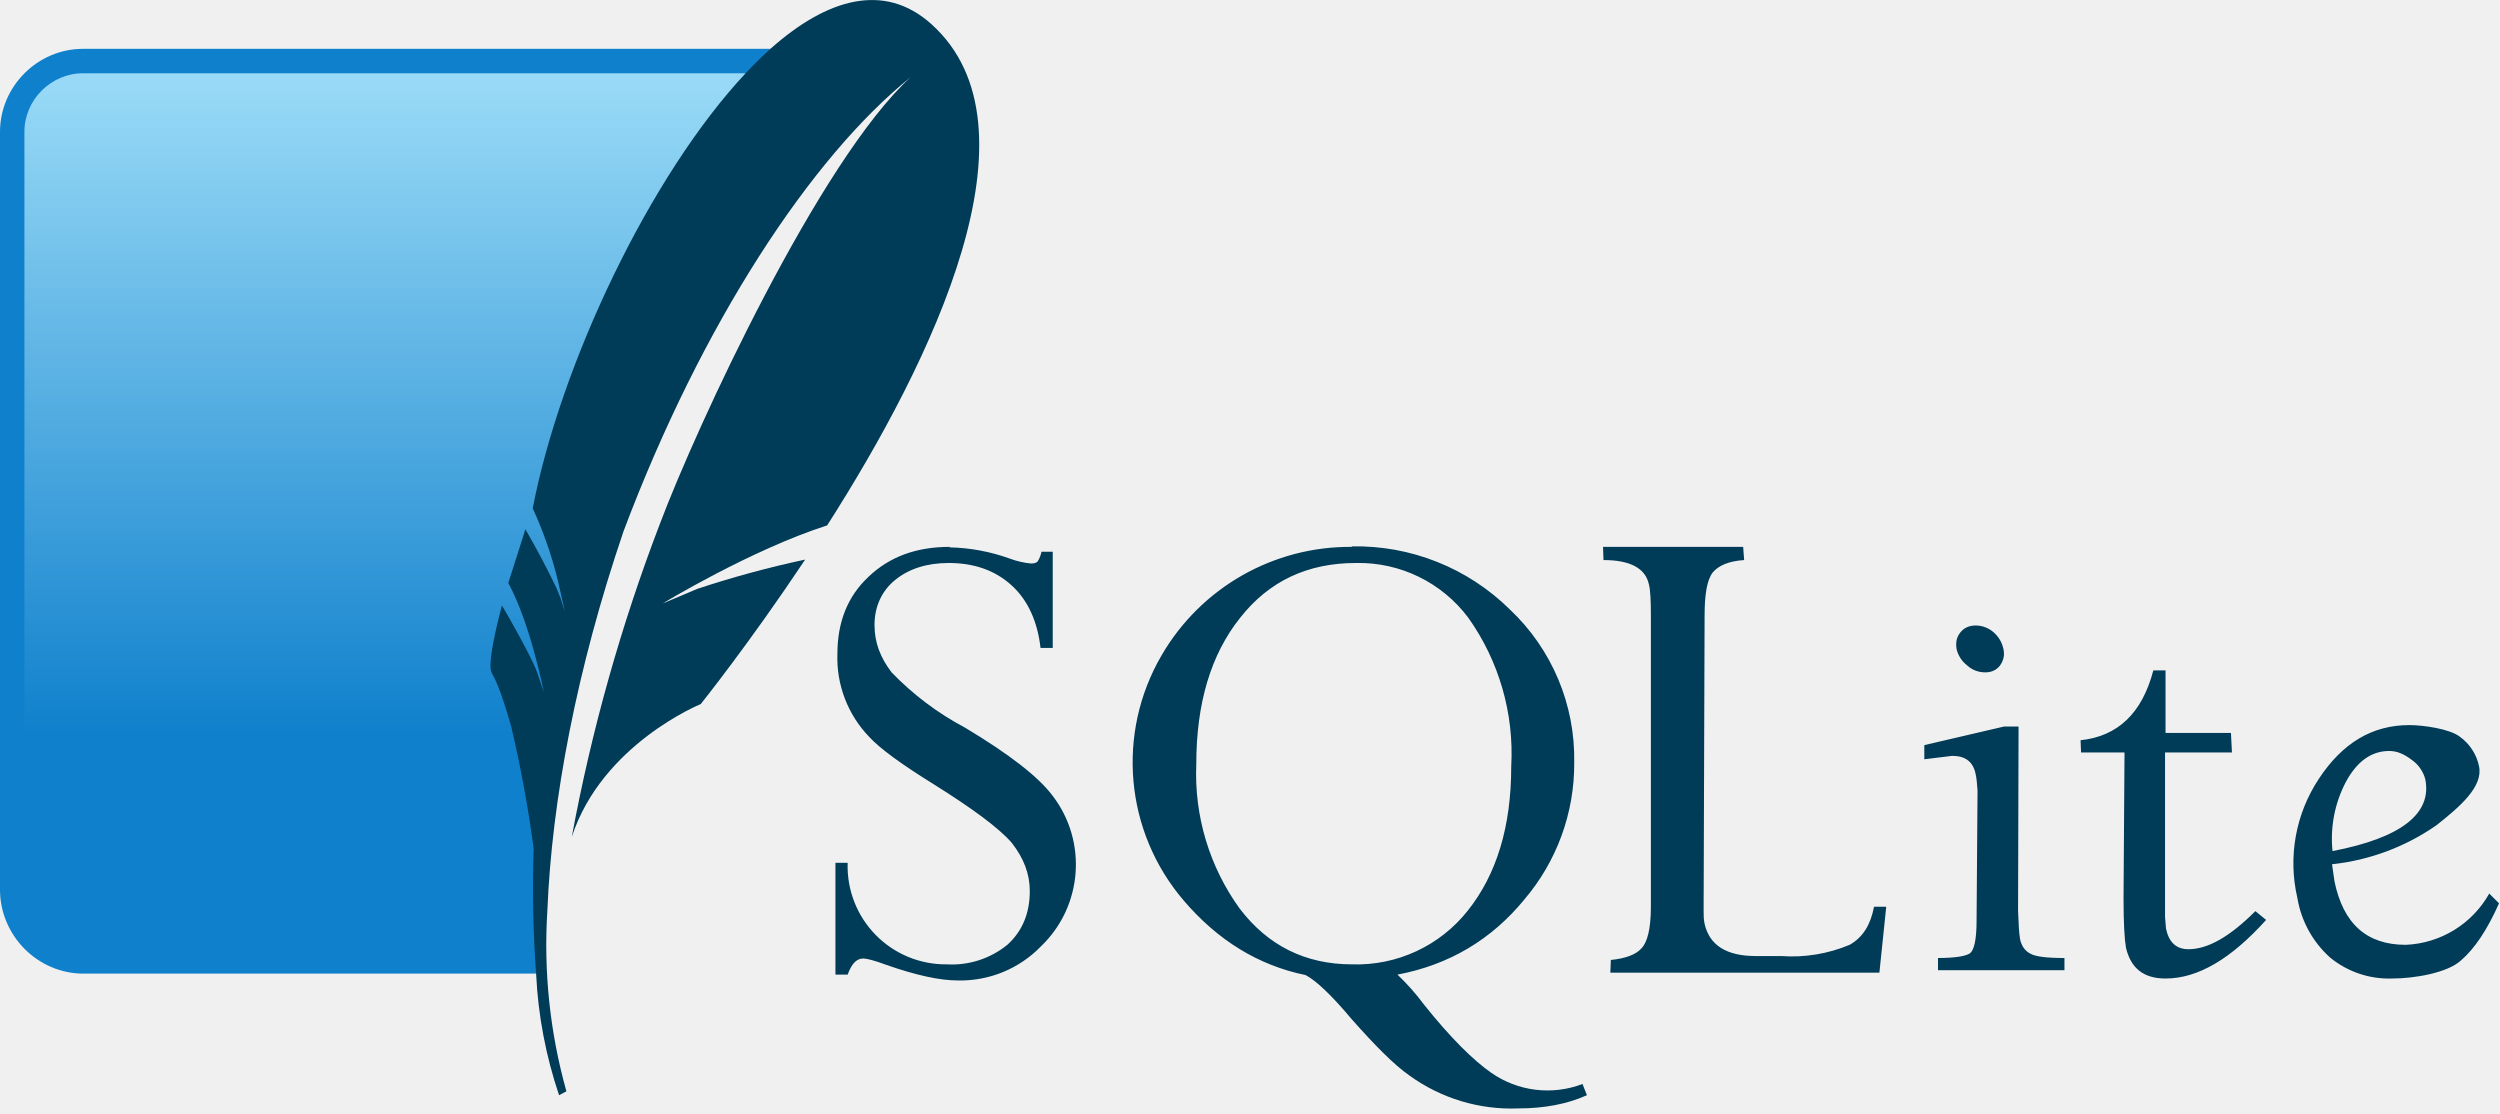
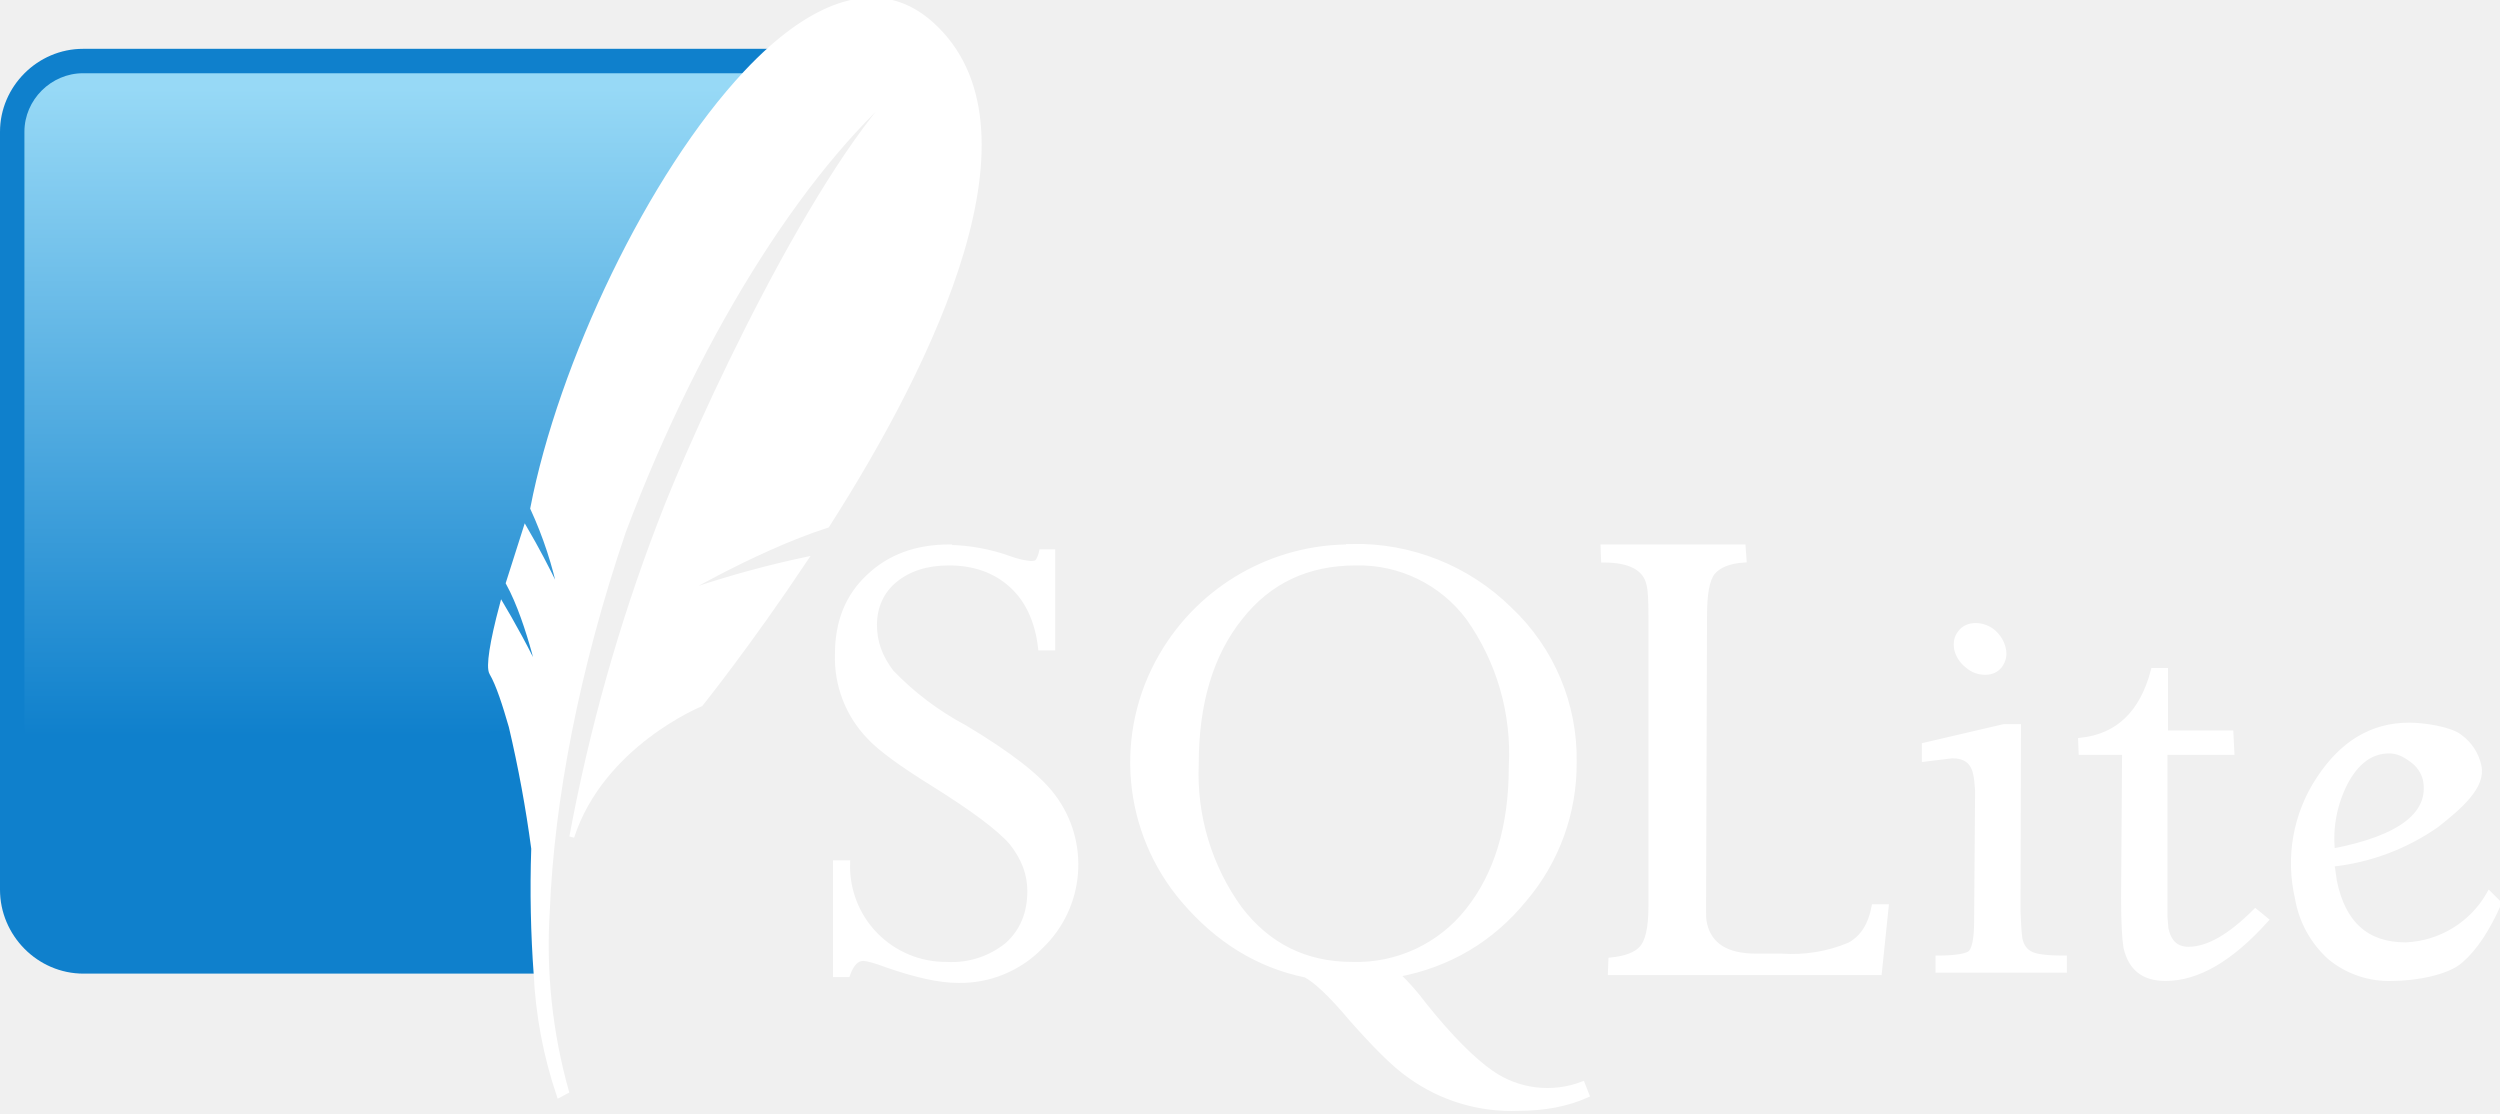
- <svg xmlns="http://www.w3.org/2000/svg" preserveAspectRatio="xMidYMid" viewBox="0 0 512 228">
-   <defs>
+ <svg xmlns="http://www.w3.org/2000/svg" preserveAspectRatio="xMidYMid" viewBox="0 0 512 228" version="1.1" id="svg6">
+   <defs id="defs3">
    <linearGradient x1="57.7%" y1="2%" x2="57.7%" y2="94.4%" id="a">
-       <stop stop-color="#97D9F6" offset="0%" />
-       <stop stop-color="#0F80CC" offset="92%" />
-       <stop stop-color="#0F80CC" offset="100%" />
+       <stop stop-color="#97D9F6" offset="0%" id="stop1" />
+       <stop stop-color="#0F80CC" offset="92%" id="stop2" />
+       <stop stop-color="#0F80CC" offset="100%" id="stop3" />
    </linearGradient>
  </defs>
-   <path d="M194.5 112c-6.8 0-12.3 2-16.6 6.1-4.3 4-6.4 9.3-6.4 15.8a23.3 23.3 0 0 0 6.5 17c2.2 2.4 6.6 5.6 13.2 9.7 8 5 13.4 9 16 12 2.5 3.2 3.7 6.4 3.7 9.9 0 4.5-1.5 8.2-4.6 11a18 18 0 0 1-12.4 4 20.1 20.1 0 0 1-20.3-20.8h-2.5v22.9h2.5c.8-2.2 1.8-3.3 3.2-3.3.7 0 2.3.4 4.7 1.3 6 2.1 10.9 3.2 14.7 3.2a23 23 0 0 0 17-7 23.2 23.2 0 0 0 2.4-30.8c-3-4-9-8.6-18-14a59.5 59.5 0 0 1-15-11.3c-2.3-3-3.5-6.1-3.5-9.7 0-3.8 1.5-7 4.2-9.2 2.8-2.3 6.5-3.5 11-3.5 5.2 0 9.5 1.5 12.9 4.6 3.3 3 5.3 7.4 5.9 12.8h2.5V113h-2.3a6 6 0 0 1-.8 2c-.3.3-.7.4-1.4.4a17 17 0 0 1-4.3-1 38.6 38.6 0 0 0-12.3-2.3Zm82.4 0a44.6 44.6 0 0 0-39 22.2 43.5 43.5 0 0 0 4.5 50.2c7 8.2 15.3 13.3 25 15.3 2.1 1.1 5.3 4.1 9.4 9 4.7 5.3 8.6 9.3 11.9 11.6A35.6 35.6 0 0 0 311 227c5.3 0 10-.9 14-2.7l-.9-2.3a20.1 20.1 0 0 1-18.7-2.3c-3.6-2.5-8.3-7.1-13.8-14a47.6 47.6 0 0 0-5.4-6.1c10.6-2 19.3-7.2 26-15.4a42.8 42.8 0 0 0 10.2-28 42 42 0 0 0-13.2-31.4 44.8 44.8 0 0 0-32.4-12.9Zm51.4 0 .1 2.7c5.5 0 8.6 1.7 9.3 5 .3 1.1.4 3.3.4 6.4v59.6c0 4.5-.7 7.3-2 8.6-1.1 1.2-3.2 2-6.2 2.3l-.1 2.6h55.1l1.4-13.5h-2.5c-.7 3.7-2.3 6.3-5 7.8a30.5 30.5 0 0 1-14 2.3h-5.2c-6 0-9.5-2.2-10.5-6.6-.2-.9-.2-1.8-.2-2.8l.2-60.3c0-4.4.5-7.4 1.7-8.9 1.2-1.4 3.3-2.3 6.4-2.5l-.2-2.7h-28.7Zm-50.6 3.3a28 28 0 0 1 23 11.2 48 48 0 0 1 8.8 30.5c0 12.3-3 22.1-8.9 29.5a29 29 0 0 1-23.7 11c-9.5 0-17.2-3.8-23-11.4a47.1 47.1 0 0 1-8.9-29.6c0-12.5 3-22.5 9-30 5.9-7.5 13.8-11.2 23.7-11.2Zm126.9 12.8c-1.3 0-2.4.5-3.1 1.4-.8 1-1 2-.8 3.4a6 6 0 0 0 2.2 3.4c1.1 1 2.4 1.4 3.7 1.4 1.3 0 2.3-.5 3-1.4.7-1 1-2.1.7-3.4-.3-1.4-1-2.5-2-3.4a5.6 5.6 0 0 0-3.7-1.4Zm36.4 9.2c-2.3 8.8-7.3 13.5-14.9 14.3l.1 2.5h8.9l-.2 29.8c0 5.1.2 8.5.5 10.2 1 4.2 3.6 6.3 8.1 6.3 6.6 0 13.4-4 20.6-12l-2.2-1.8c-5.2 5.2-9.7 7.8-13.7 7.8-2.5 0-4-1.4-4.6-4.2l-.2-2.4v-33.7h13.7l-.2-4h-13.4v-12.8H441Zm52.4 11.2c-7.6 0-13.7 3.7-18.5 11a31.3 31.3 0 0 0-4.4 24.4 21 21 0 0 0 6.7 12.2 19 19 0 0 0 12.7 4.3c4.7 0 11.4-1.2 14.1-3.7 2.8-2.4 5.4-6.3 7.8-11.7l-2-2a20.6 20.6 0 0 1-17.1 10.5c-8 0-12.8-4.3-14.6-13l-.5-3.5a46 46 0 0 0 21.4-8c4.8-3.8 9.6-7.9 8.7-12.1a9.9 9.9 0 0 0-3.9-6c-2-1.6-7.4-2.4-10.4-2.4Zm-83 .3-16.3 3.8v2.9l5.7-.7c2.7 0 4.3 1.2 4.8 3.7.2.8.3 2 .4 3.4l-.2 26.8c0 3.7-.5 5.8-1.3 6.5-.8.6-3 1-6.6 1v2.5h25.9v-2.5c-3.7 0-6-.3-7-.9-1-.5-1.8-1.5-2.1-3-.2-1.2-.3-3.1-.4-5.7l.1-37.8h-3Zm78.9 5c1.6 0 3 .6 4.6 1.8a7 7 0 0 1 2.8 4c1.4 7-4.9 12-19 14.7a25 25 0 0 1 2.7-14.1c2.3-4.3 5.3-6.4 8.9-6.4Z" fill="#003B57" />
-   <path d="M157.9 10H17C7.7 10 0 17.7 0 27v155.2c0 9.4 7.7 17.2 17.1 17.2h92.7c-1-46.2 14.7-135.7 48-189.5Z" fill="#0F80CC" />
-   <path d="M152.8 15H17C10.5 15 5 20.4 5 27V171c30.7-11.8 76.8-22 108.7-21.5a989.7 989.7 0 0 1 39-134.5Z" fill="url(#a)" />
-   <path d="M190.7 4.9c-9.6-8.6-21.3-5.2-32.8 5a81.4 81.4 0 0 0-5.1 5c-19.7 21-38 59.7-43.7 89.2a81.5 81.5 0 0 1 5.8 17.7l.8 3.5-.9-2.8a173.8 173.8 0 0 0-.8-2 172 172 0 0 0-6.4-12.1l-3.5 11c4.5 8.2 7.3 22.4 7.3 22.4l-1.4-4.1c-1-2.9-6-11.7-7.2-13.7-2 7.5-2.8 12.6-2.1 13.8 1.4 2.4 2.7 6.5 4 11a257.6 257.6 0 0 1 4.6 25c-.3 8.6-.1 17.6.5 25.7a91 91 0 0 0 4.7 24.8l1.5-.8a111 111 0 0 1-3.9-37c.9-22.5 6-49.5 15.6-77.7 16-42.5 38.4-76.6 58.8-93-18.6 17-43.8 71.4-51.4 91.6a365.7 365.7 0 0 0-18 64c6.2-19 26.4-27.2 26.4-27.2s9.8-12.2 21.4-29.6a210 210 0 0 0-22.1 6l-7.1 3s18.1-11 33.7-16C191 73.8 214.2 25.9 190.7 4.9" fill="#003B57" />
+   <path d="M194.5 112c-6.8 0-12.3 2-16.6 6.1-4.3 4-6.4 9.3-6.4 15.8a23.3 23.3 0 0 0 6.5 17c2.2 2.4 6.6 5.6 13.2 9.7 8 5 13.4 9 16 12 2.5 3.2 3.7 6.4 3.7 9.9 0 4.5-1.5 8.2-4.6 11a18 18 0 0 1-12.4 4 20.1 20.1 0 0 1-20.3-20.8h-2.5v22.9h2.5c.8-2.2 1.8-3.3 3.2-3.3.7 0 2.3.4 4.7 1.3 6 2.1 10.9 3.2 14.7 3.2a23 23 0 0 0 17-7 23.2 23.2 0 0 0 2.4-30.8c-3-4-9-8.6-18-14a59.5 59.5 0 0 1-15-11.3c-2.3-3-3.5-6.1-3.5-9.7 0-3.8 1.5-7 4.2-9.2 2.8-2.3 6.5-3.5 11-3.5 5.2 0 9.5 1.5 12.9 4.6 3.3 3 5.3 7.4 5.9 12.8h2.5V113h-2.3a6 6 0 0 1-.8 2c-.3.3-.7.4-1.4.4a17 17 0 0 1-4.3-1 38.6 38.6 0 0 0-12.3-2.3Zm82.4 0a44.6 44.6 0 0 0-39 22.2 43.5 43.5 0 0 0 4.5 50.2c7 8.2 15.3 13.3 25 15.3 2.1 1.1 5.3 4.1 9.4 9 4.7 5.3 8.6 9.3 11.9 11.6A35.6 35.6 0 0 0 311 227c5.3 0 10-.9 14-2.7l-.9-2.3a20.1 20.1 0 0 1-18.7-2.3c-3.6-2.5-8.3-7.1-13.8-14a47.6 47.6 0 0 0-5.4-6.1c10.6-2 19.3-7.2 26-15.4a42.8 42.8 0 0 0 10.2-28 42 42 0 0 0-13.2-31.4 44.8 44.8 0 0 0-32.4-12.9Zm51.4 0 .1 2.7c5.5 0 8.6 1.7 9.3 5 .3 1.1.4 3.3.4 6.4v59.6c0 4.5-.7 7.3-2 8.6-1.1 1.2-3.2 2-6.2 2.3l-.1 2.6h55.1l1.4-13.5h-2.5c-.7 3.7-2.3 6.3-5 7.8a30.5 30.5 0 0 1-14 2.3h-5.2c-6 0-9.5-2.2-10.5-6.6-.2-.9-.2-1.8-.2-2.8l.2-60.3c0-4.4.5-7.4 1.7-8.9 1.2-1.4 3.3-2.3 6.4-2.5l-.2-2.7h-28.7Zm-50.6 3.3a28 28 0 0 1 23 11.2 48 48 0 0 1 8.8 30.5c0 12.3-3 22.1-8.9 29.5a29 29 0 0 1-23.7 11c-9.5 0-17.2-3.8-23-11.4a47.1 47.1 0 0 1-8.9-29.6c0-12.5 3-22.5 9-30 5.9-7.5 13.8-11.2 23.7-11.2Zm126.9 12.8c-1.3 0-2.4.5-3.1 1.4-.8 1-1 2-.8 3.4a6 6 0 0 0 2.2 3.4c1.1 1 2.4 1.4 3.7 1.4 1.3 0 2.3-.5 3-1.4.7-1 1-2.1.7-3.4-.3-1.4-1-2.5-2-3.4a5.6 5.6 0 0 0-3.7-1.4Zm36.4 9.2c-2.3 8.8-7.3 13.5-14.9 14.3l.1 2.5h8.9l-.2 29.8c0 5.1.2 8.5.5 10.2 1 4.2 3.6 6.3 8.1 6.3 6.6 0 13.4-4 20.6-12l-2.2-1.8c-5.2 5.2-9.7 7.8-13.7 7.8-2.5 0-4-1.4-4.6-4.2l-.2-2.4v-33.7h13.7l-.2-4h-13.4v-12.8H441Zm52.4 11.2c-7.6 0-13.7 3.7-18.5 11a31.3 31.3 0 0 0-4.4 24.4 21 21 0 0 0 6.7 12.2 19 19 0 0 0 12.7 4.3c4.7 0 11.4-1.2 14.1-3.7 2.8-2.4 5.4-6.3 7.8-11.7l-2-2a20.6 20.6 0 0 1-17.1 10.5c-8 0-12.8-4.3-14.6-13l-.5-3.5a46 46 0 0 0 21.4-8c4.8-3.8 9.6-7.9 8.7-12.1a9.9 9.9 0 0 0-3.9-6c-2-1.6-7.4-2.4-10.4-2.4Zm-83 .3-16.3 3.8v2.9l5.7-.7c2.7 0 4.3 1.2 4.8 3.7.2.8.3 2 .4 3.4l-.2 26.8c0 3.7-.5 5.8-1.3 6.5-.8.6-3 1-6.6 1v2.5h25.9v-2.5c-3.7 0-6-.3-7-.9-1-.5-1.8-1.5-2.1-3-.2-1.2-.3-3.1-.4-5.7l.1-37.8h-3Zm78.9 5c1.6 0 3 .6 4.6 1.8a7 7 0 0 1 2.8 4c1.4 7-4.9 12-19 14.7a25 25 0 0 1 2.7-14.1c2.3-4.3 5.3-6.4 8.9-6.4Z" fill="#003B57" id="path3" style="stroke:#ffffff;stroke-opacity:1;fill:#ffffff;fill-opacity:1" />
+   <path d="M157.9 10H17C7.7 10 0 17.7 0 27v155.2c0 9.4 7.7 17.2 17.1 17.2h92.7c-1-46.2 14.7-135.7 48-189.5Z" fill="#0F80CC" id="path4" />
+   <path d="M152.8 15H17C10.5 15 5 20.4 5 27V171c30.7-11.8 76.8-22 108.7-21.5a989.7 989.7 0 0 1 39-134.5Z" fill="url(#a)" id="path5" />
+   <path d="M190.7 4.9c-9.6-8.6-21.3-5.2-32.8 5a81.4 81.4 0 0 0-5.1 5c-19.7 21-38 59.7-43.7 89.2a81.5 81.5 0 0 1 5.8 17.7l.8 3.5-.9-2.8a173.8 173.8 0 0 0-.8-2 172 172 0 0 0-6.4-12.1l-3.5 11c4.5 8.2 7.3 22.4 7.3 22.4l-1.4-4.1c-1-2.9-6-11.7-7.2-13.7-2 7.5-2.8 12.6-2.1 13.8 1.4 2.4 2.7 6.5 4 11a257.6 257.6 0 0 1 4.6 25c-.3 8.6-.1 17.6.5 25.7a91 91 0 0 0 4.7 24.8l1.5-.8a111 111 0 0 1-3.9-37c.9-22.5 6-49.5 15.6-77.7 16-42.5 38.4-76.6 58.8-93-18.6 17-43.8 71.4-51.4 91.6a365.7 365.7 0 0 0-18 64c6.2-19 26.4-27.2 26.4-27.2s9.8-12.2 21.4-29.6a210 210 0 0 0-22.1 6l-7.1 3s18.1-11 33.7-16C191 73.8 214.2 25.9 190.7 4.9" fill="#003B57" id="path6" style="stroke:#ffffff;stroke-opacity:1;fill:#ffffff;fill-opacity:1" />
</svg>
